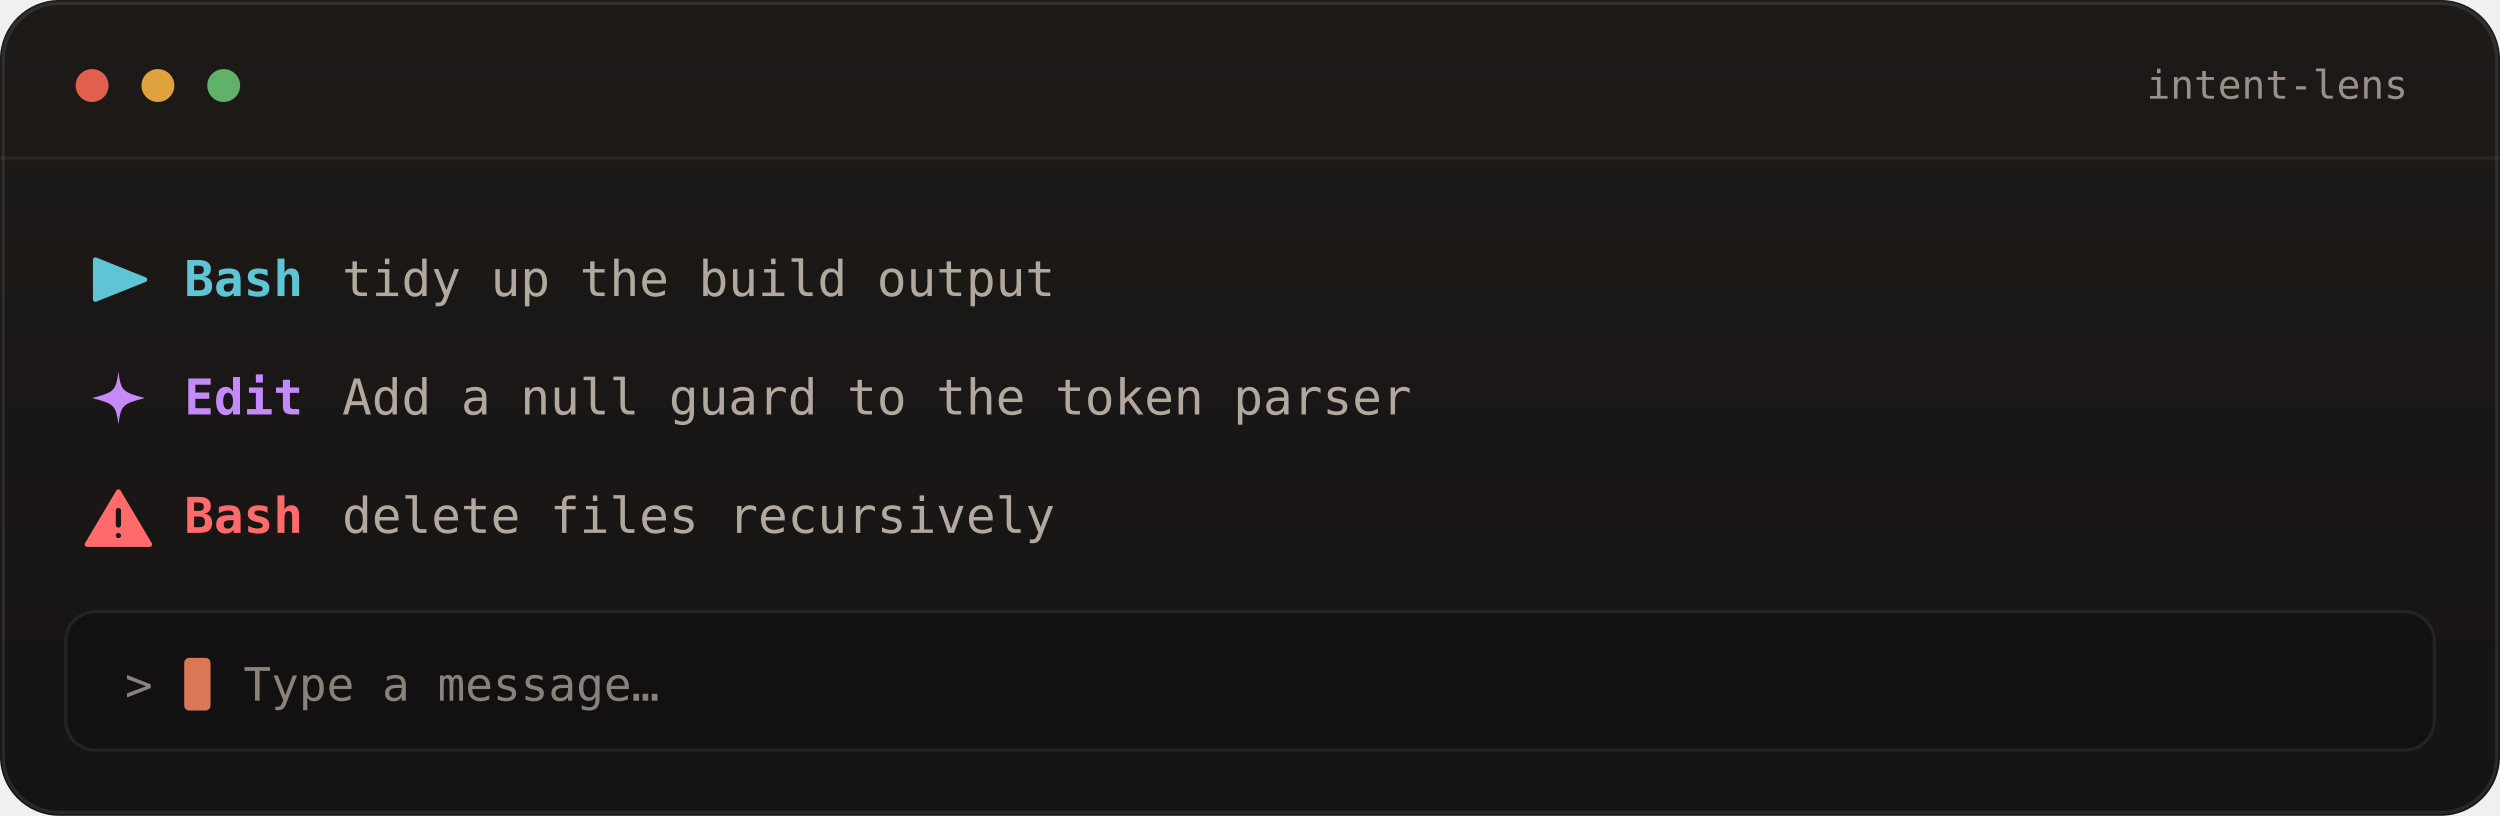
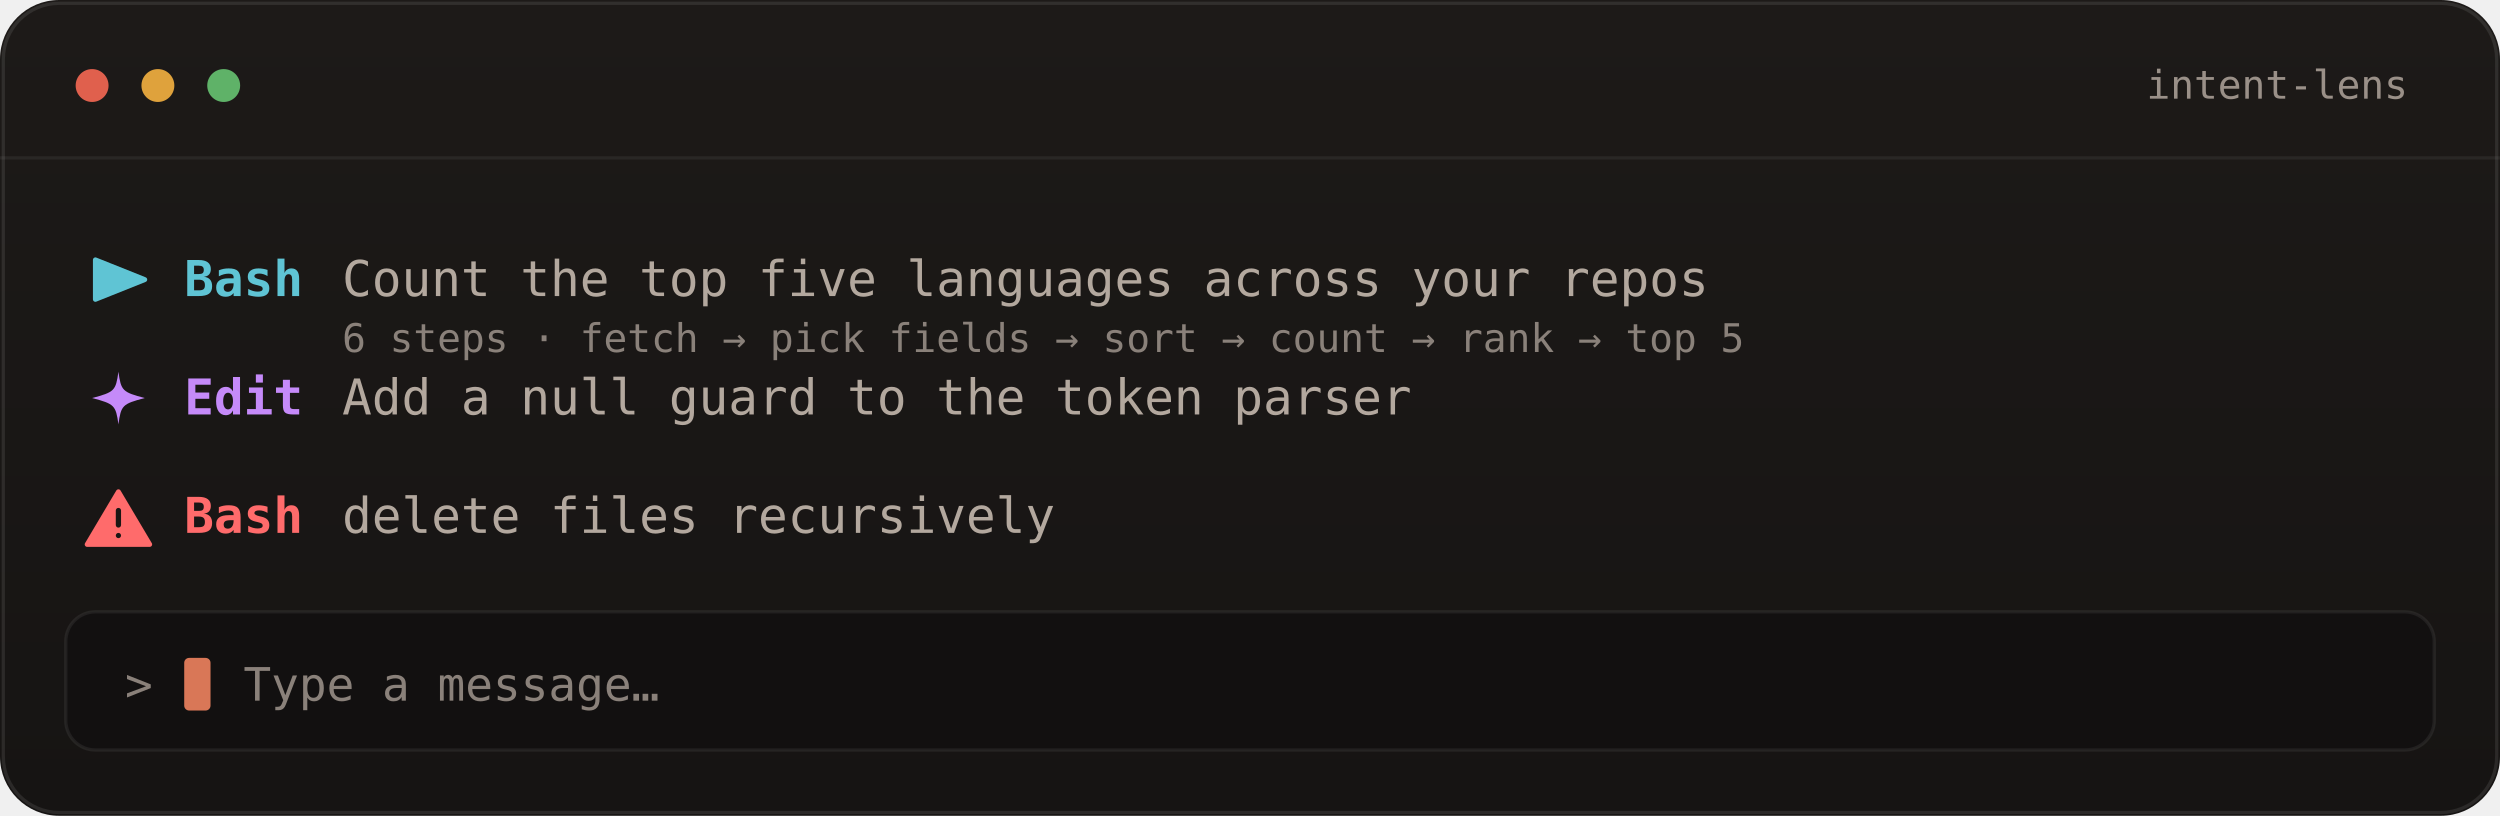
<svg xmlns="http://www.w3.org/2000/svg" viewBox="0 0 760 248" width="760" height="248" role="img" aria-labelledby="title desc">
  <defs>
    <linearGradient id="card" x1="0" y1="0" x2="0" y2="1">
      <stop offset="0" stop-color="#1D1A18" />
      <stop offset="1" stop-color="#161413" />
    </linearGradient>
    <clipPath id="round">
      <rect width="760" height="248" rx="18" />
    </clipPath>
  </defs>
  <g clip-path="url(#round)">
    <rect width="760" height="248" fill="url(#card)" />
    <rect x="1" y="1" width="758" height="246" rx="17" fill="none" stroke="#ffffff" stroke-opacity="0.09" />
    <circle cx="28" cy="26" r="5" fill="#E0604D" />
    <circle cx="48" cy="26" r="5" fill="#DFA23C" />
    <circle cx="68" cy="26" r="5" fill="#5FB268" />
    <text x="732" y="30" text-anchor="end" fill="#9A9088" font-size="12" font-family="ui-monospace, SFMono-Regular, Menlo, Consolas, monospace">intent-lens</text>
    <line x1="0" y1="48" x2="760" y2="48" stroke="#ffffff" stroke-opacity="0.06" />
    <path d="M29 79 L44 85 L29 91 Z" fill="#5FC4D4" stroke="#5FC4D4" stroke-width="1.5" stroke-linejoin="round" />
    <path d="M36 113 C 36.8 118.8 37.2 119.2 44 121 C 37.2 122.8 36.8 123.2 36 129              C 35.2 123.2 34.8 122.8 28 121 C 34.8 119.2 35.2 118.8 36 113 Z" fill="#C58AF9" />
    <path d="M36 149.5 L45.5 165.5 L26.5 165.5 Z" fill="#FF6B6B" stroke="#FF6B6B" stroke-width="1.5" stroke-linejoin="round" />
    <rect x="35.2" y="154.4" width="1.6" height="6" rx="0.8" fill="#1A1614" />
    <rect x="35.2" y="162" width="1.6" height="1.6" rx="0.8" fill="#1A1614" />
    <g font-family="ui-monospace, SFMono-Regular, Menlo, Consolas, monospace" font-size="15">
      <text x="56" y="90" fill="#5FC4D4" font-weight="600">Bash</text>
-       <text x="104" y="90" fill="#B3A89E">tidy up the build output</text>
+       <text x="104" y="90" fill="#B3A89E">Count the top five languages across your repos</text>
+       <text x="104" y="107" fill="#8A817A" font-size="12">6 steps · fetch → pick fields → sort → count → rank → top 5</text>
      <text x="56" y="126" fill="#C58AF9" font-weight="600">Edit</text>
      <text x="104" y="126" fill="#B3A89E">Add a null guard to the token parser</text>
      <text x="56" y="162" fill="#FF6B6B" font-weight="600">Bash</text>
      <text x="104" y="162" fill="#B3A89E">delete files recursively</text>
    </g>
    <rect x="20" y="186" width="720" height="42" rx="9" fill="#121010" stroke="#ffffff" stroke-opacity="0.07" />
    <text x="38" y="213" fill="#8A817A" font-size="14" font-family="ui-monospace, SFMono-Regular, Menlo, Consolas, monospace">&gt;</text>
    <rect x="56" y="200" width="8" height="16" rx="1.5" fill="#D97757" />
    <text x="74" y="213" fill="#8A817A" font-size="14" font-family="ui-monospace, SFMono-Regular, Menlo, Consolas, monospace">Type a message…</text>
  </g>
</svg>
